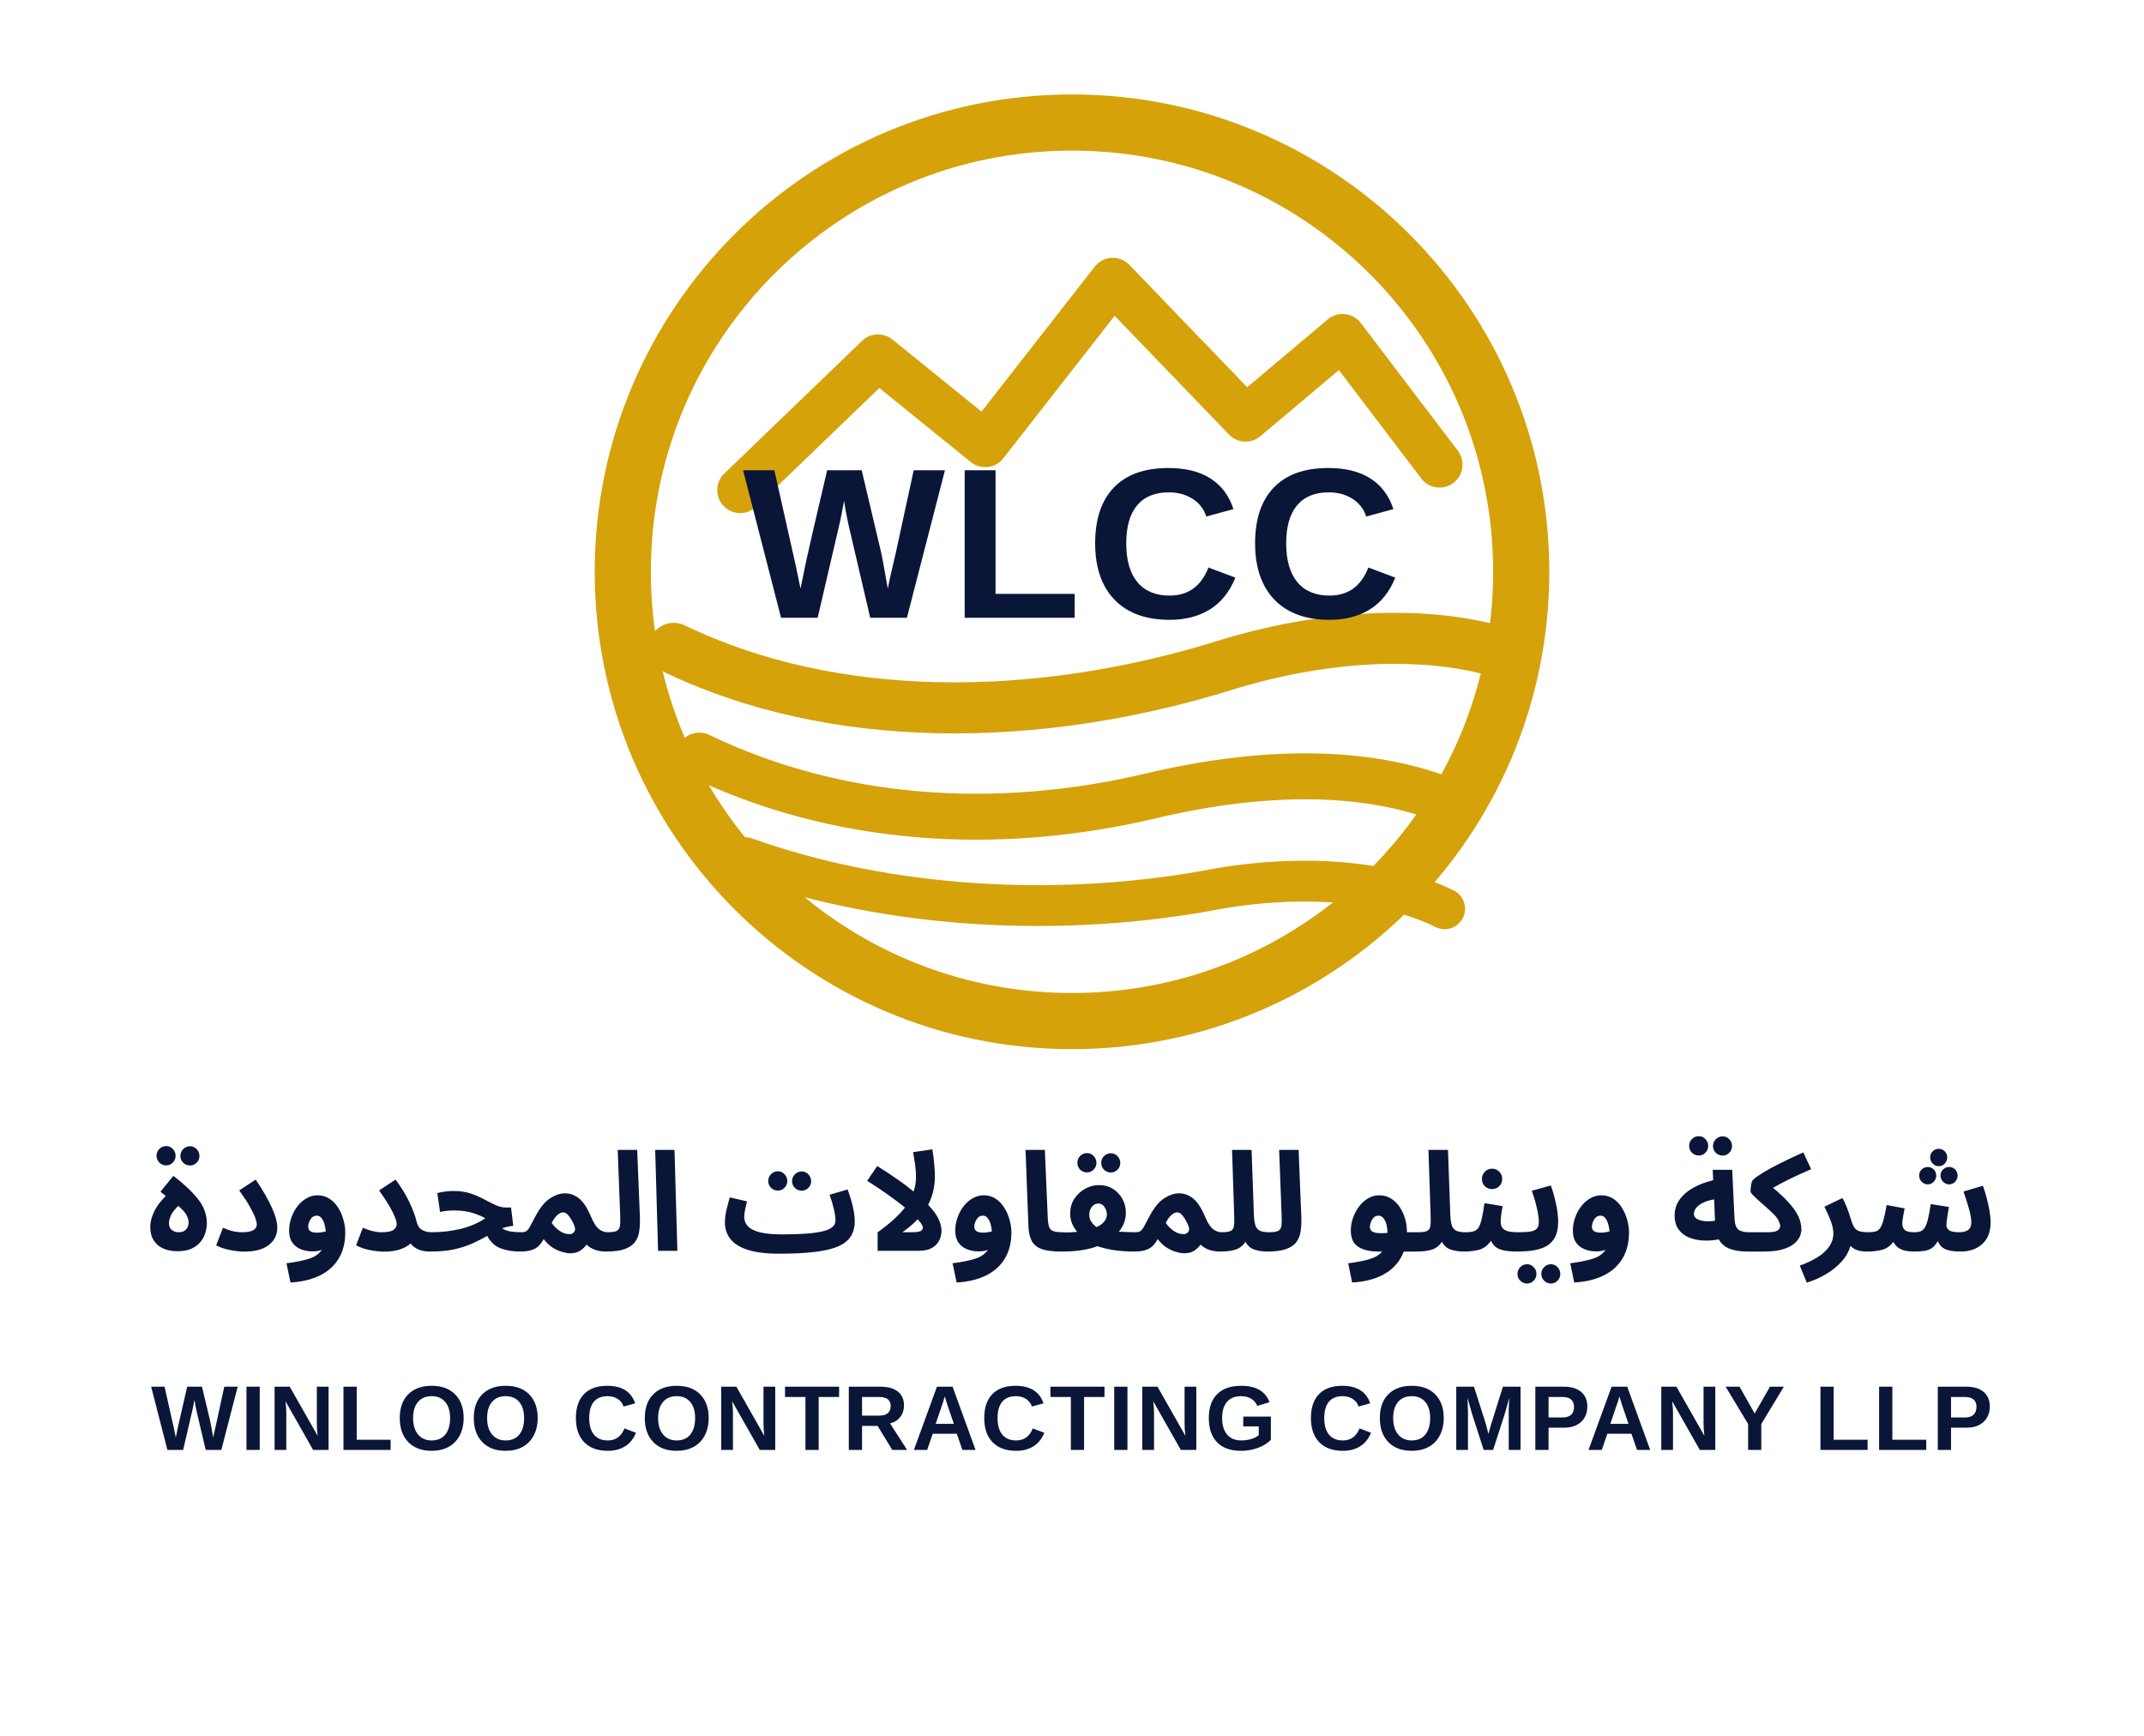
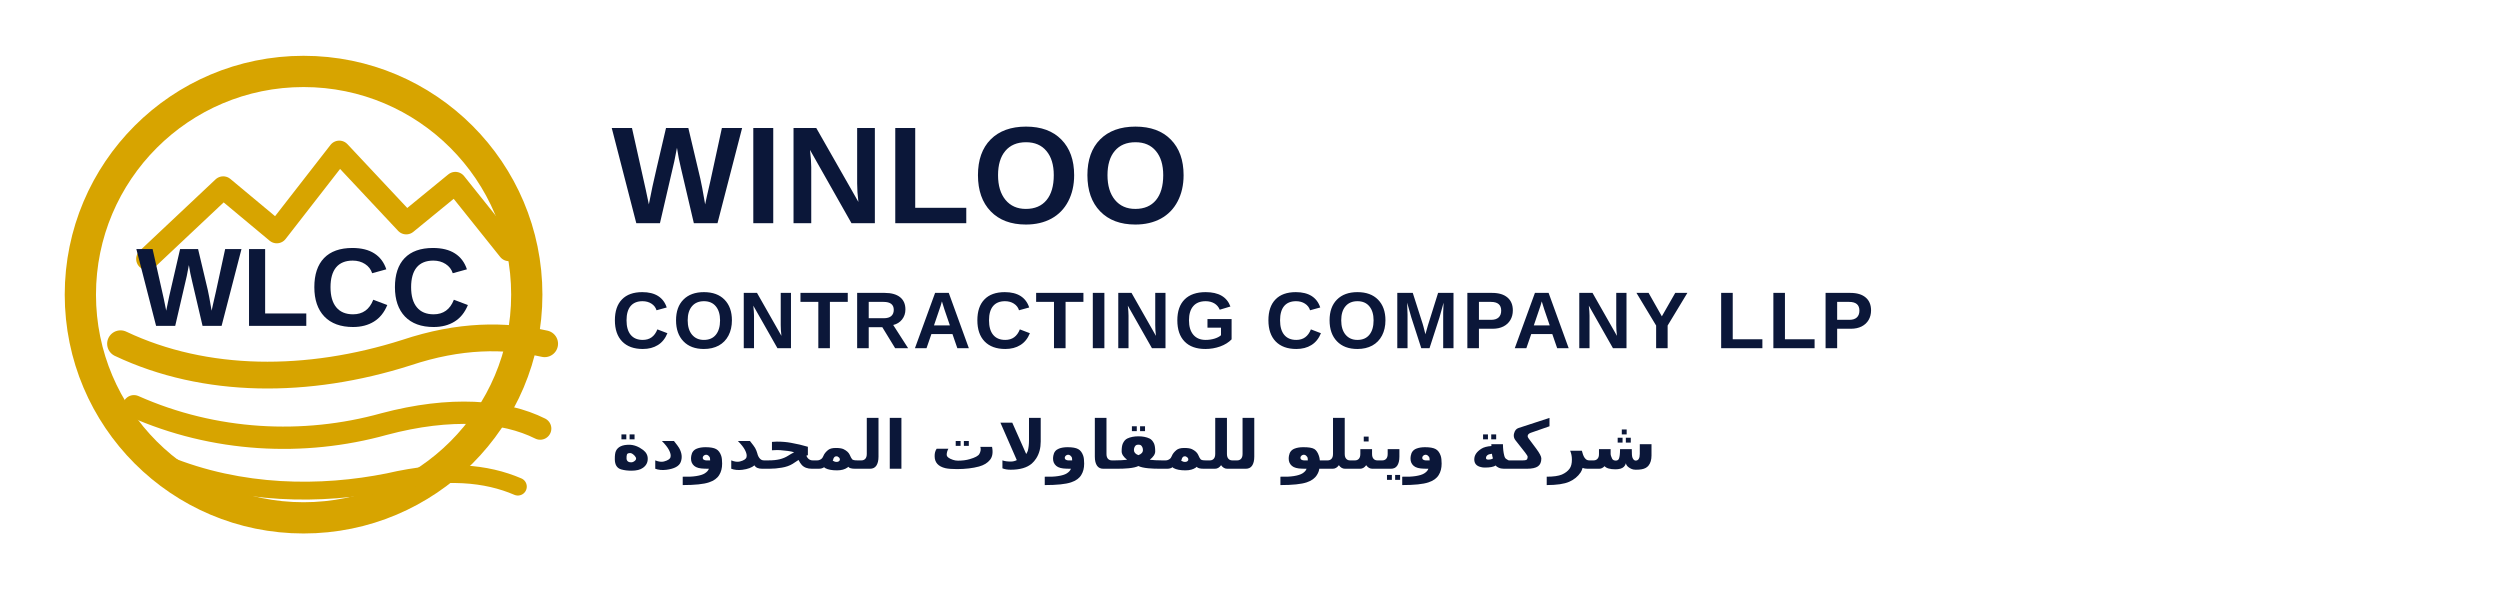
- <svg xmlns="http://www.w3.org/2000/svg" viewBox="0 0 420 340" role="img" aria-labelledby="title desc">
-   <g fill="none" stroke="#D5A20A" stroke-linecap="round" stroke-linejoin="round">
-     <circle cx="210" cy="112" r="88" stroke-width="11" />
-     <path d="M145 96 L172 70 L193 87 L218 55 L244 82 L263 66 L282 91" stroke-width="9" />
-     <path d="M132 127 C163 142 203 142 241 130 C261 124 279 124 291 127" stroke-width="10" />
-     <path d="M137 148 C164 161 195 163 225 156 C250 150 271 151 286 158" stroke-width="9" />
-     <path d="M146 168 C174 178 208 180 239 174 C257 171 273 173 283 178" stroke-width="8" />
+ <svg xmlns="http://www.w3.org/2000/svg" viewBox="0 0 560 132" role="img" aria-labelledby="title desc">
+   <g transform="translate(8 7)">
+     <g fill="none" stroke="#d7a400" stroke-linecap="round" stroke-linejoin="round">
+       <circle cx="60" cy="59" r="50" stroke-width="7" />
+       <path d="M25 51 42 35 54 45 68 27 83 43 94 34 106 49" stroke-width="5" />
+       <path d="M19 70c19 9 42 9 64 2 12-4 22-4 31-2" stroke-width="6" />
+       <path d="M22 84c18 8 38 9 56 4 15-4 27-3 35 1" stroke-width="5" />
+       <path d="M29 97c17 7 35 7 50 4 13-3 22-2 29 1" stroke-width="4" />
+     </g>
+     <text x="60" y="66" text-anchor="middle" font-family="Arial,Helvetica,sans-serif" font-size="25" font-weight="800" fill="#0b1739">WLCC</text>
  </g>
-   <text x="210" y="121" text-anchor="middle" font-family="Arial,Helvetica,sans-serif" font-size="42" font-weight="800" letter-spacing="1" fill="#0A1638">WLCC</text>
-   <text x="210" y="245" text-anchor="middle" direction="rtl" unicode-bidi="bidi-override" font-family="Arial,'Noto Sans Arabic',sans-serif" font-size="27" font-weight="700" fill="#0A1638">شركة وينلو للمقاولات المحدودة</text>
-   <text x="210" y="284" text-anchor="middle" font-family="Arial,Helvetica,sans-serif" font-size="18" font-weight="800" letter-spacing=".5" textLength="330" lengthAdjust="spacingAndGlyphs" fill="#0A1638">WINLOO CONTRACTING COMPANY LLP</text>
+   <g fill="#0b1739">
+     <text x="137" y="50" font-family="Arial,Helvetica,sans-serif" font-size="31" font-weight="800" letter-spacing=".4">WINLOO</text>
+     <text x="137" y="78" font-family="Arial,Helvetica,sans-serif" font-size="18" font-weight="800" letter-spacing=".7">CONTRACTING COMPANY LLP</text>
+     <text x="137" y="105" font-family="Arial,Helvetica,sans-serif" font-size="15" font-weight="600">شركة وينلو للمقاولات المحدودة</text>
+   </g>
</svg>
